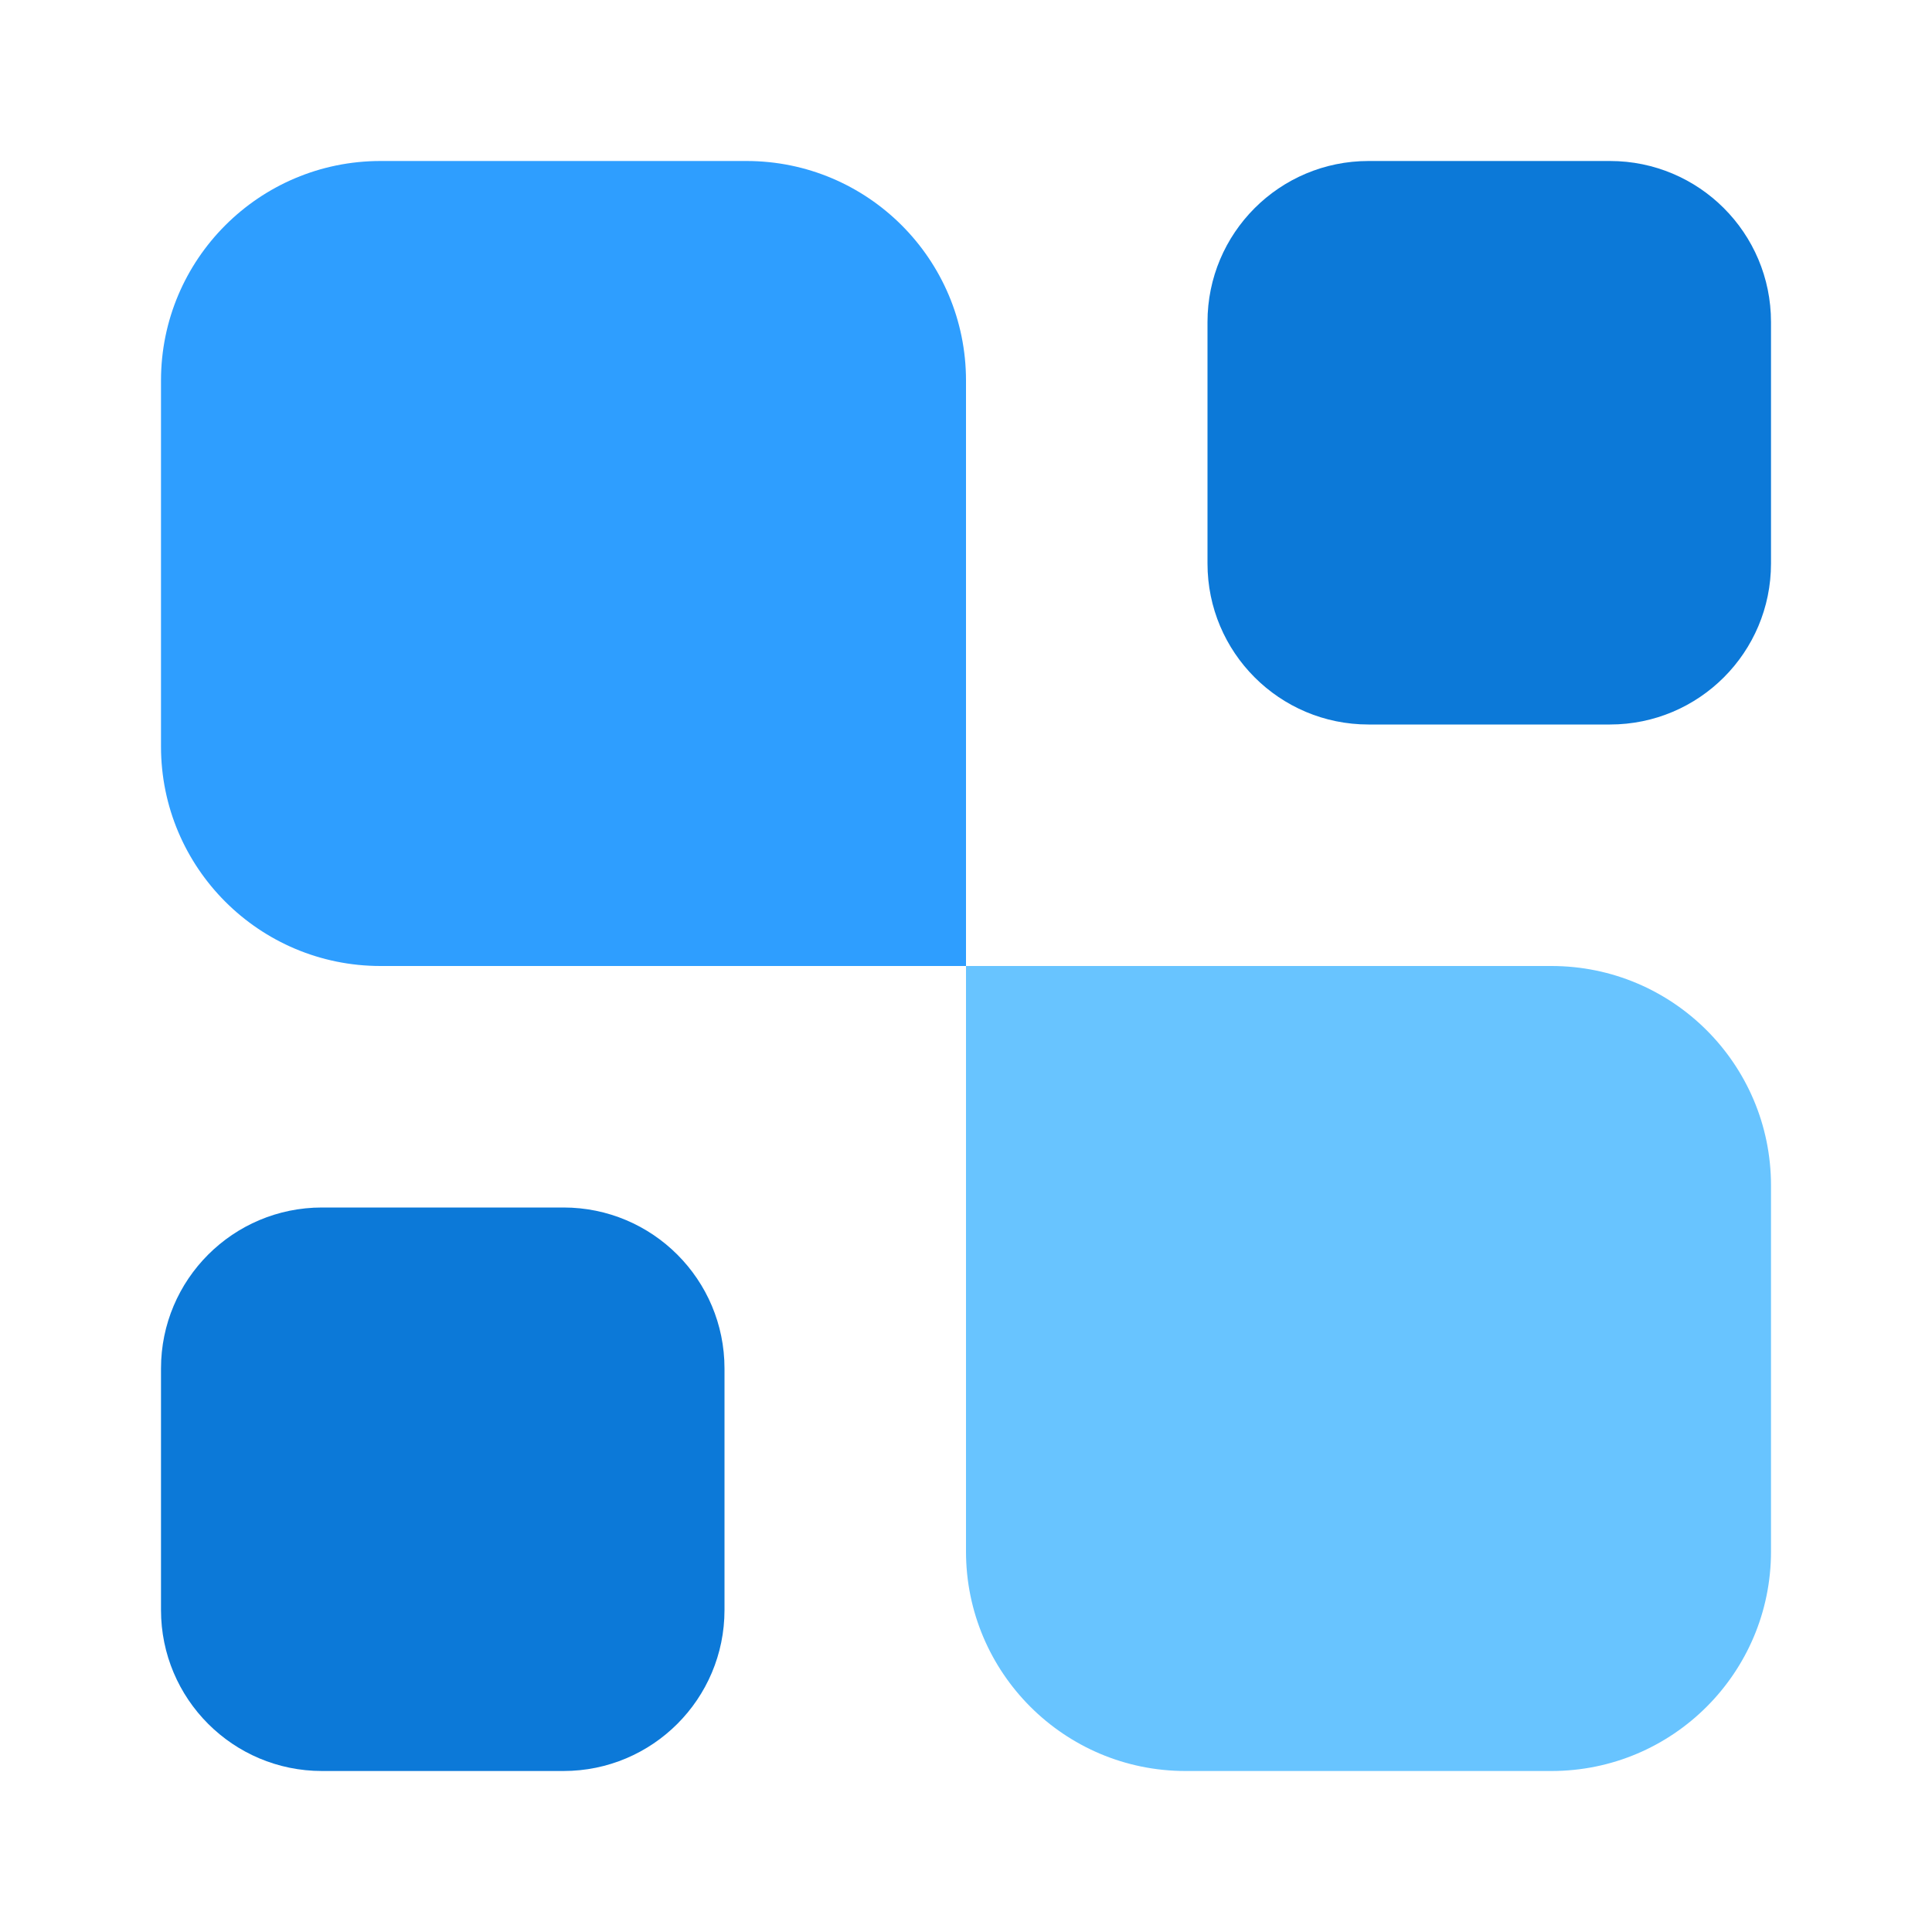
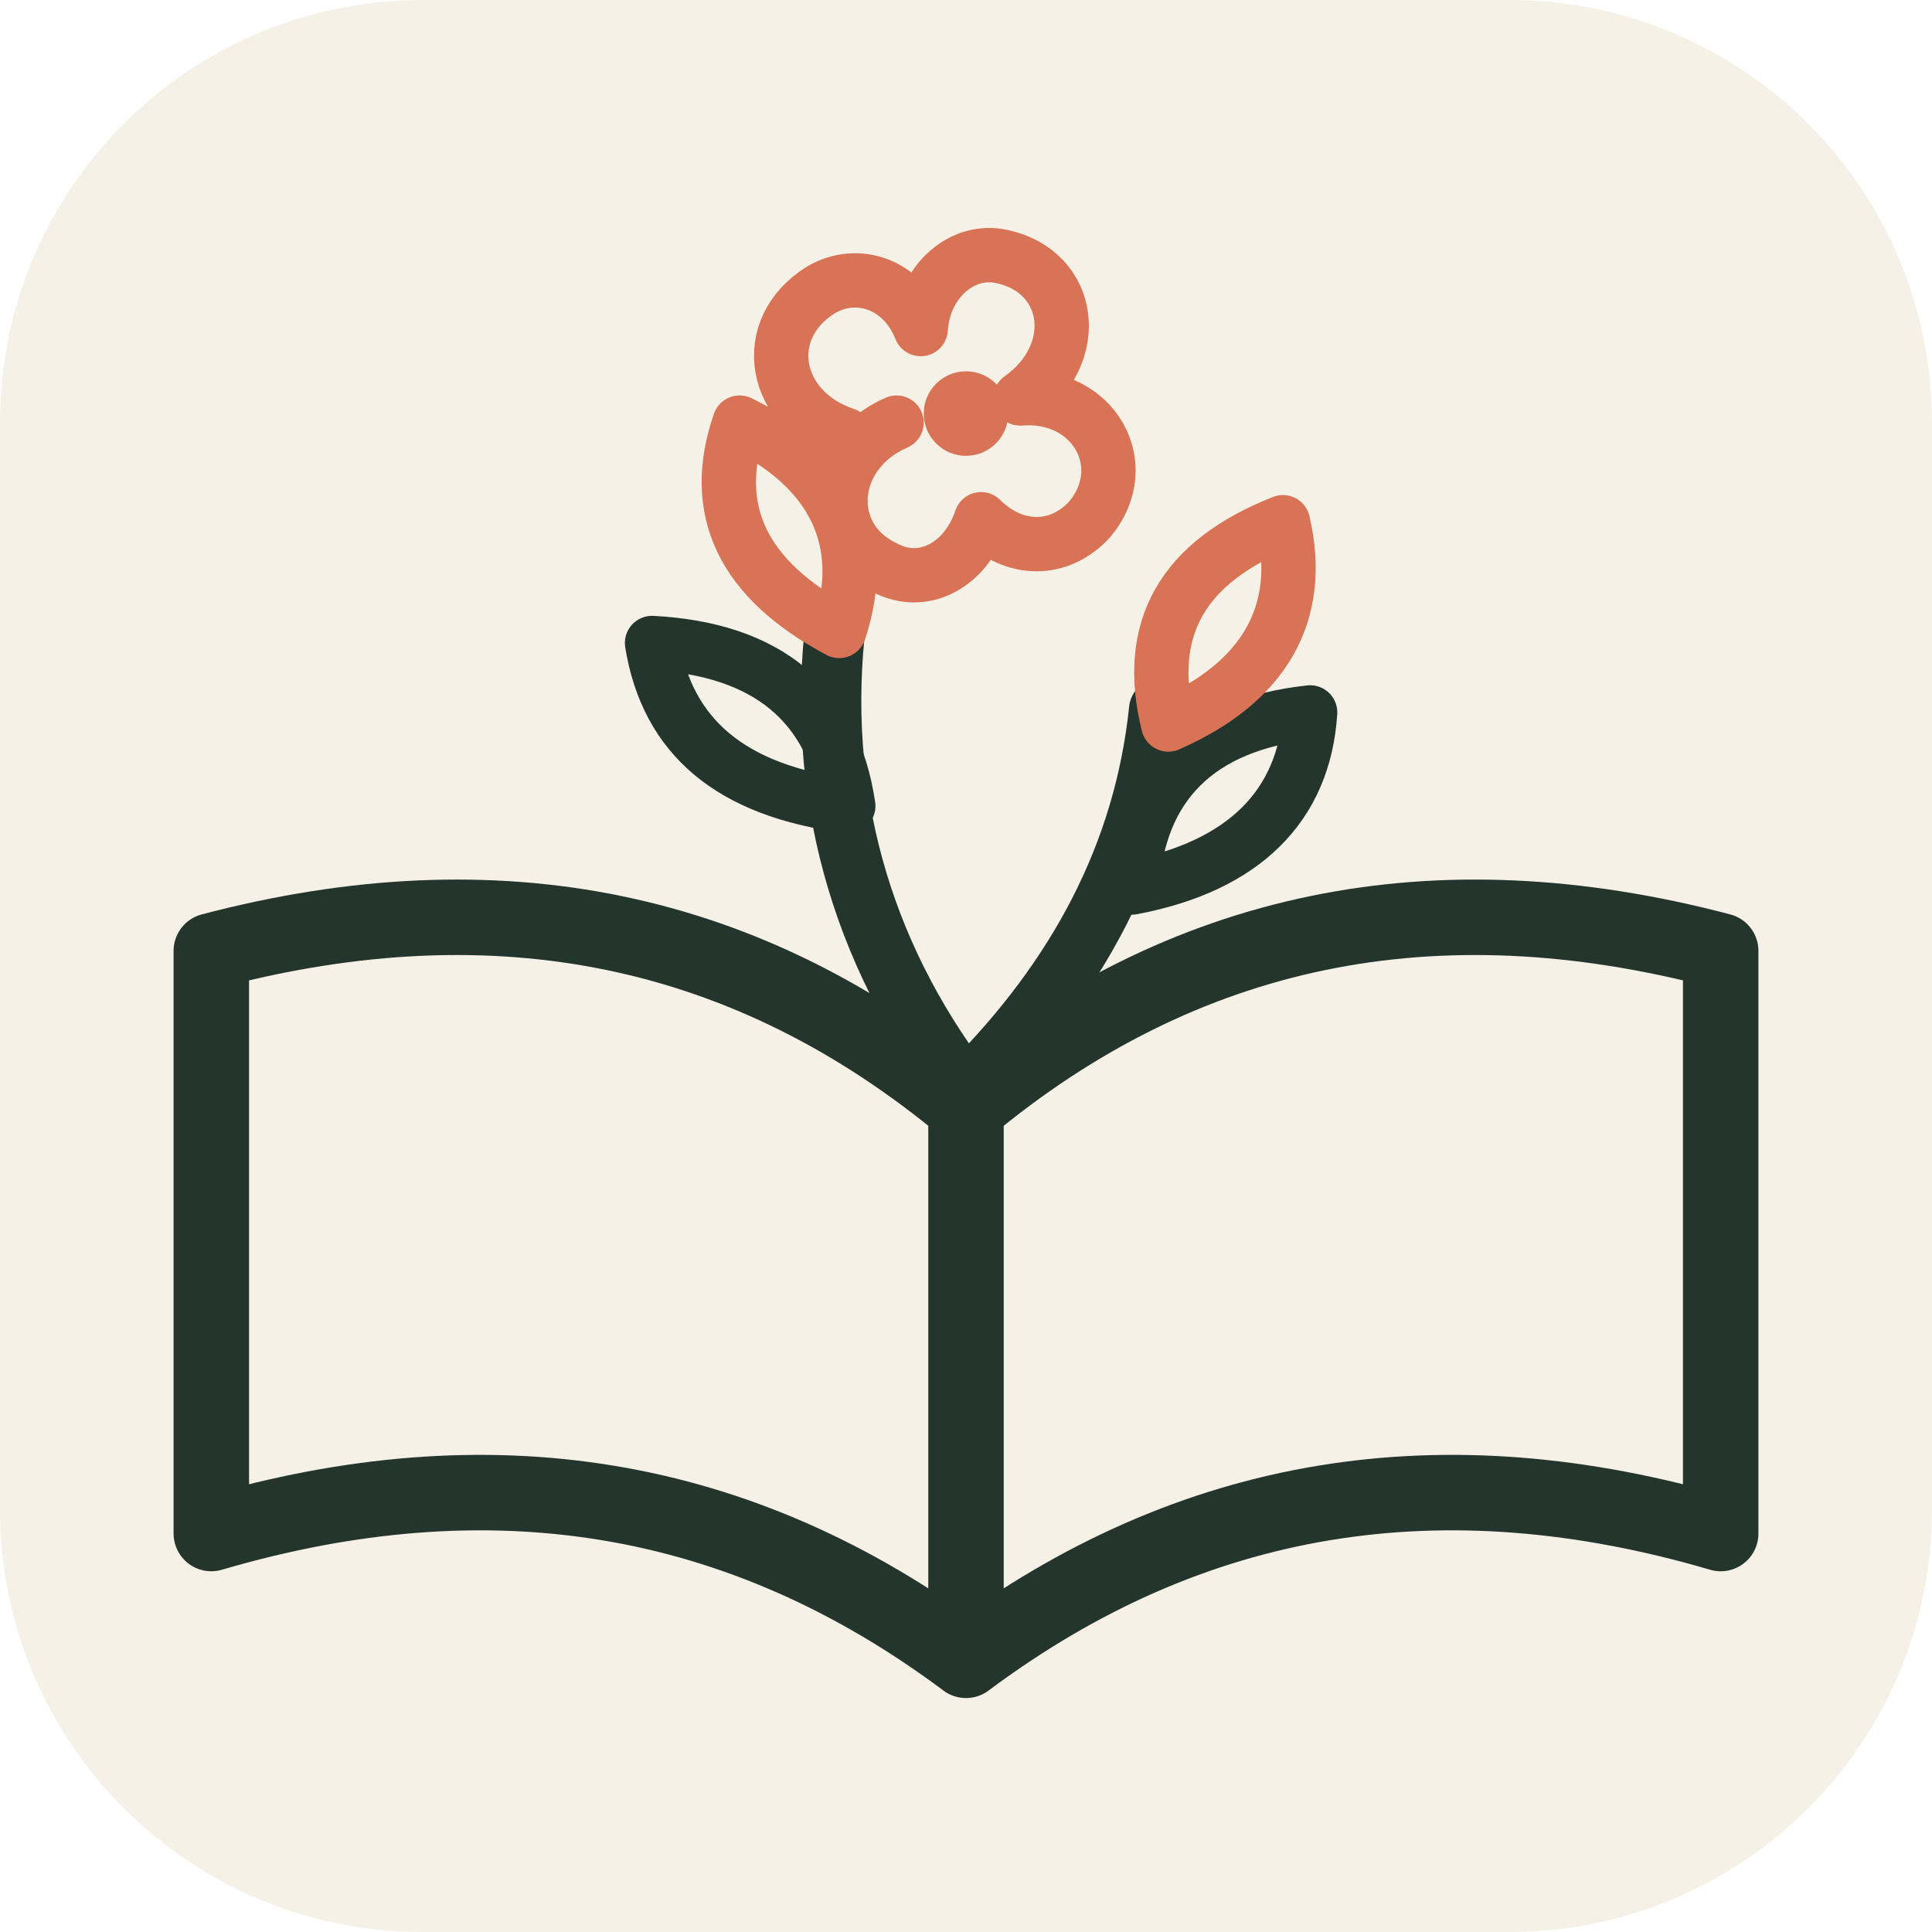
- <svg xmlns="http://www.w3.org/2000/svg" width="24" height="24" viewBox="0 0 24 24" fill="none">
-   <path d="M22 19.273C22 20.779 20.779 22 19.273 22H14.727C13.221 22 12 20.779 12 19.273V12H19.273C20.779 12 22 13.221 22 14.727V19.273Z" fill="#68C4FF" />
-   <path d="M20 2C21.105 2 22 2.895 22 4V7C22 8.105 21.105 9 20 9H17C15.895 9 15 8.105 15 7V4C15 2.895 15.895 2 17 2H20Z" fill="#0C79D8" />
-   <path d="M7 15C8.105 15 9 15.895 9 17V20C9 21.105 8.105 22 7 22H4C2.895 22 2 21.105 2 20V17C2 15.895 2.895 15 4 15H7Z" fill="#0C79D8" />
-   <path d="M12 12H4.727C3.221 12 2 10.779 2 9.273V4.727C2 3.221 3.221 2 4.727 2H9.273C10.779 2 12 3.221 12 4.727V12Z" fill="#2E9EFF" />
+ <svg xmlns="http://www.w3.org/2000/svg" width="64" height="64" viewBox="0 0 64 64" fill="none">
+   <rect width="64" height="64" rx="14" fill="#F6F1E7" />
+   <path d="M7 31.5c9.5-2.5 17.8-.8 25 5.2V55c-7.5-5.6-15.8-6.9-25-4.2V31.5Zm50 0c-9.5-2.5-17.8-.8-25 5.2V55c7.5-5.6 15.8-6.9 25-4.2V31.5Z" stroke="#24352D" stroke-width="2.5" stroke-linejoin="round" />
+   <path d="M32 36.7V55M31.9 36c-3.4-4.5-4.9-9.8-4.2-15.5M32.1 36c3.6-3.6 5.8-7.7 6.3-12.5" stroke="#24352D" stroke-width="2" stroke-linecap="round" />
+   <path d="M28.1 26.7c-3.9-.5-6-2.3-6.5-5.4 3.8.2 6 2 6.5 5.4Zm9.4 2.7c3.7-.7 5.7-2.7 5.9-5.8-3.7.4-5.7 2.4-5.9 5.8Z" stroke="#24352D" stroke-width="1.8" stroke-linejoin="round" />
+   <path d="M27.8 20.9c-3.2-1.7-4.3-4-3.3-6.9 3.1 1.5 4.3 3.9 3.3 6.9Zm10.9 3.1c3.2-1.4 4.5-3.7 3.8-6.7-3.3 1.3-4.6 3.5-3.8 6.7ZM28 14.4c-2.4-.8-2.9-3.5-.8-4.8 1.2-.7 2.7-.2 3.3 1.3.1-1.6 1.4-2.7 2.7-2.4 2.3.5 2.7 3.2.6 4.7 2.4-.2 3.8 2.2 2.3 4-1 1.1-2.5 1.1-3.6 0-.5 1.5-1.9 2.3-3.2 1.6-2.1-1-1.9-3.8.4-4.8" stroke="#D87356" stroke-width="1.8" stroke-linecap="round" stroke-linejoin="round" />
+   <circle cx="32" cy="13.7" r="1.4" fill="#D87356" />
</svg>
